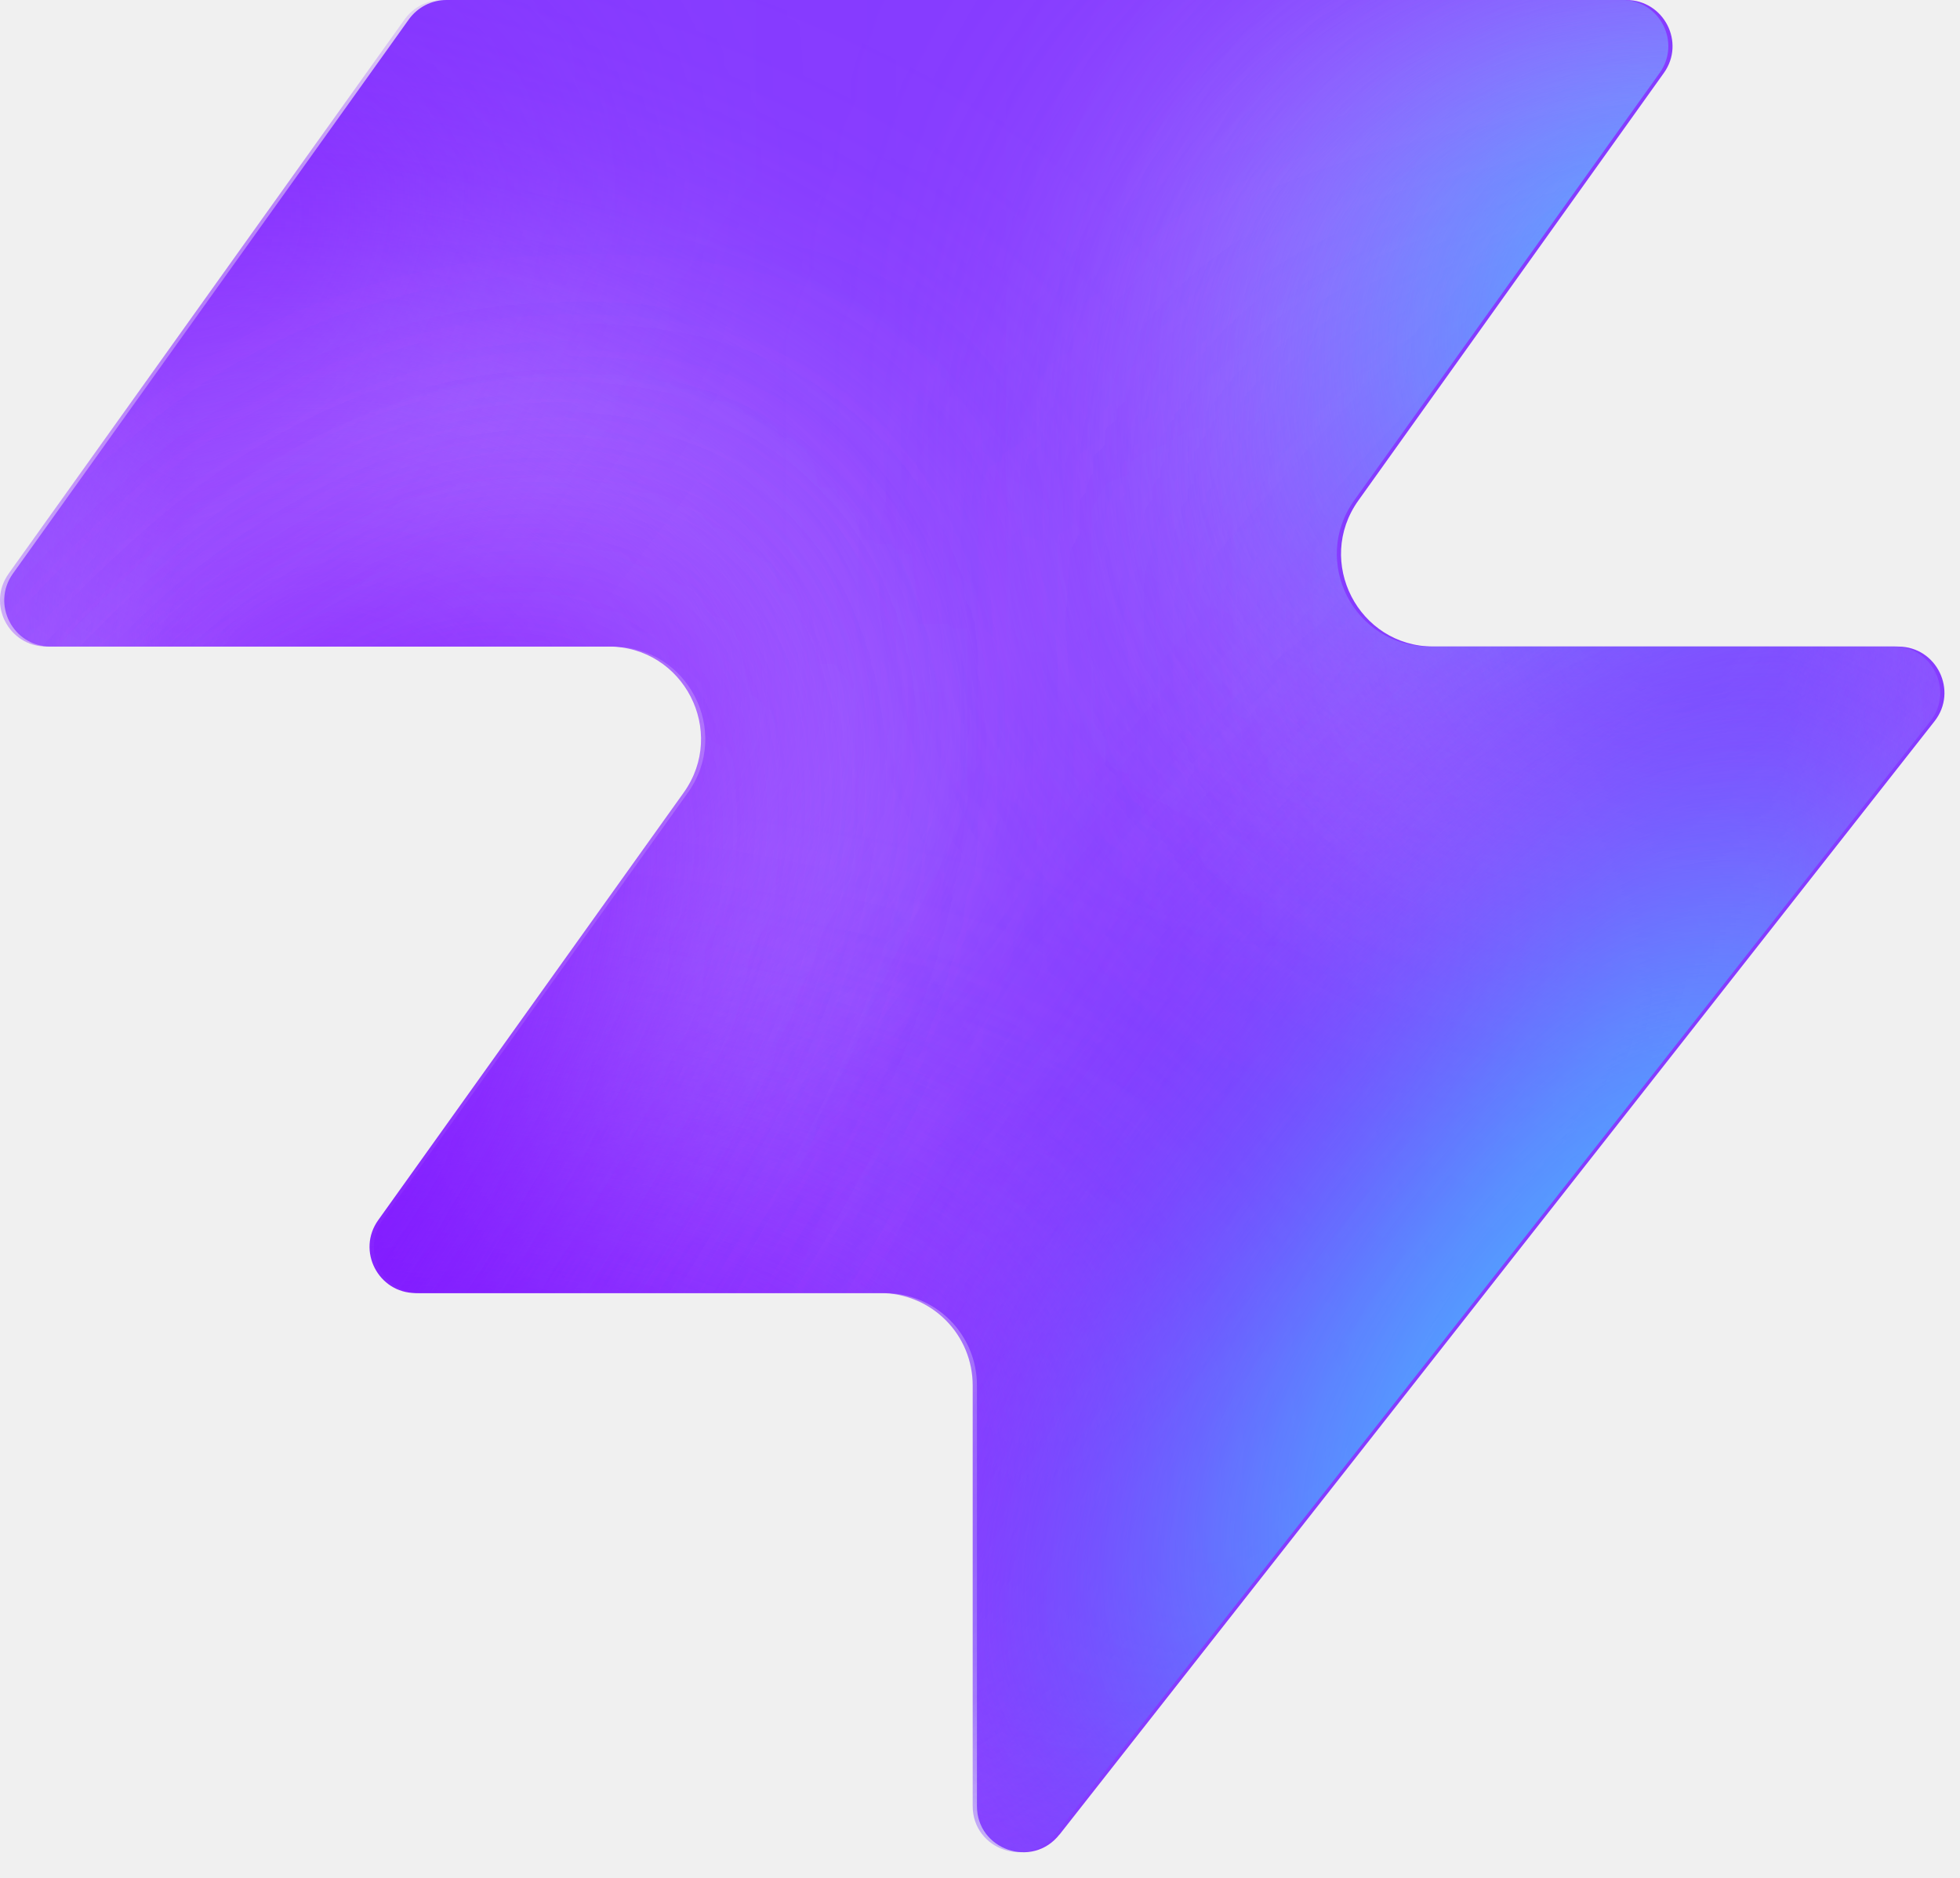
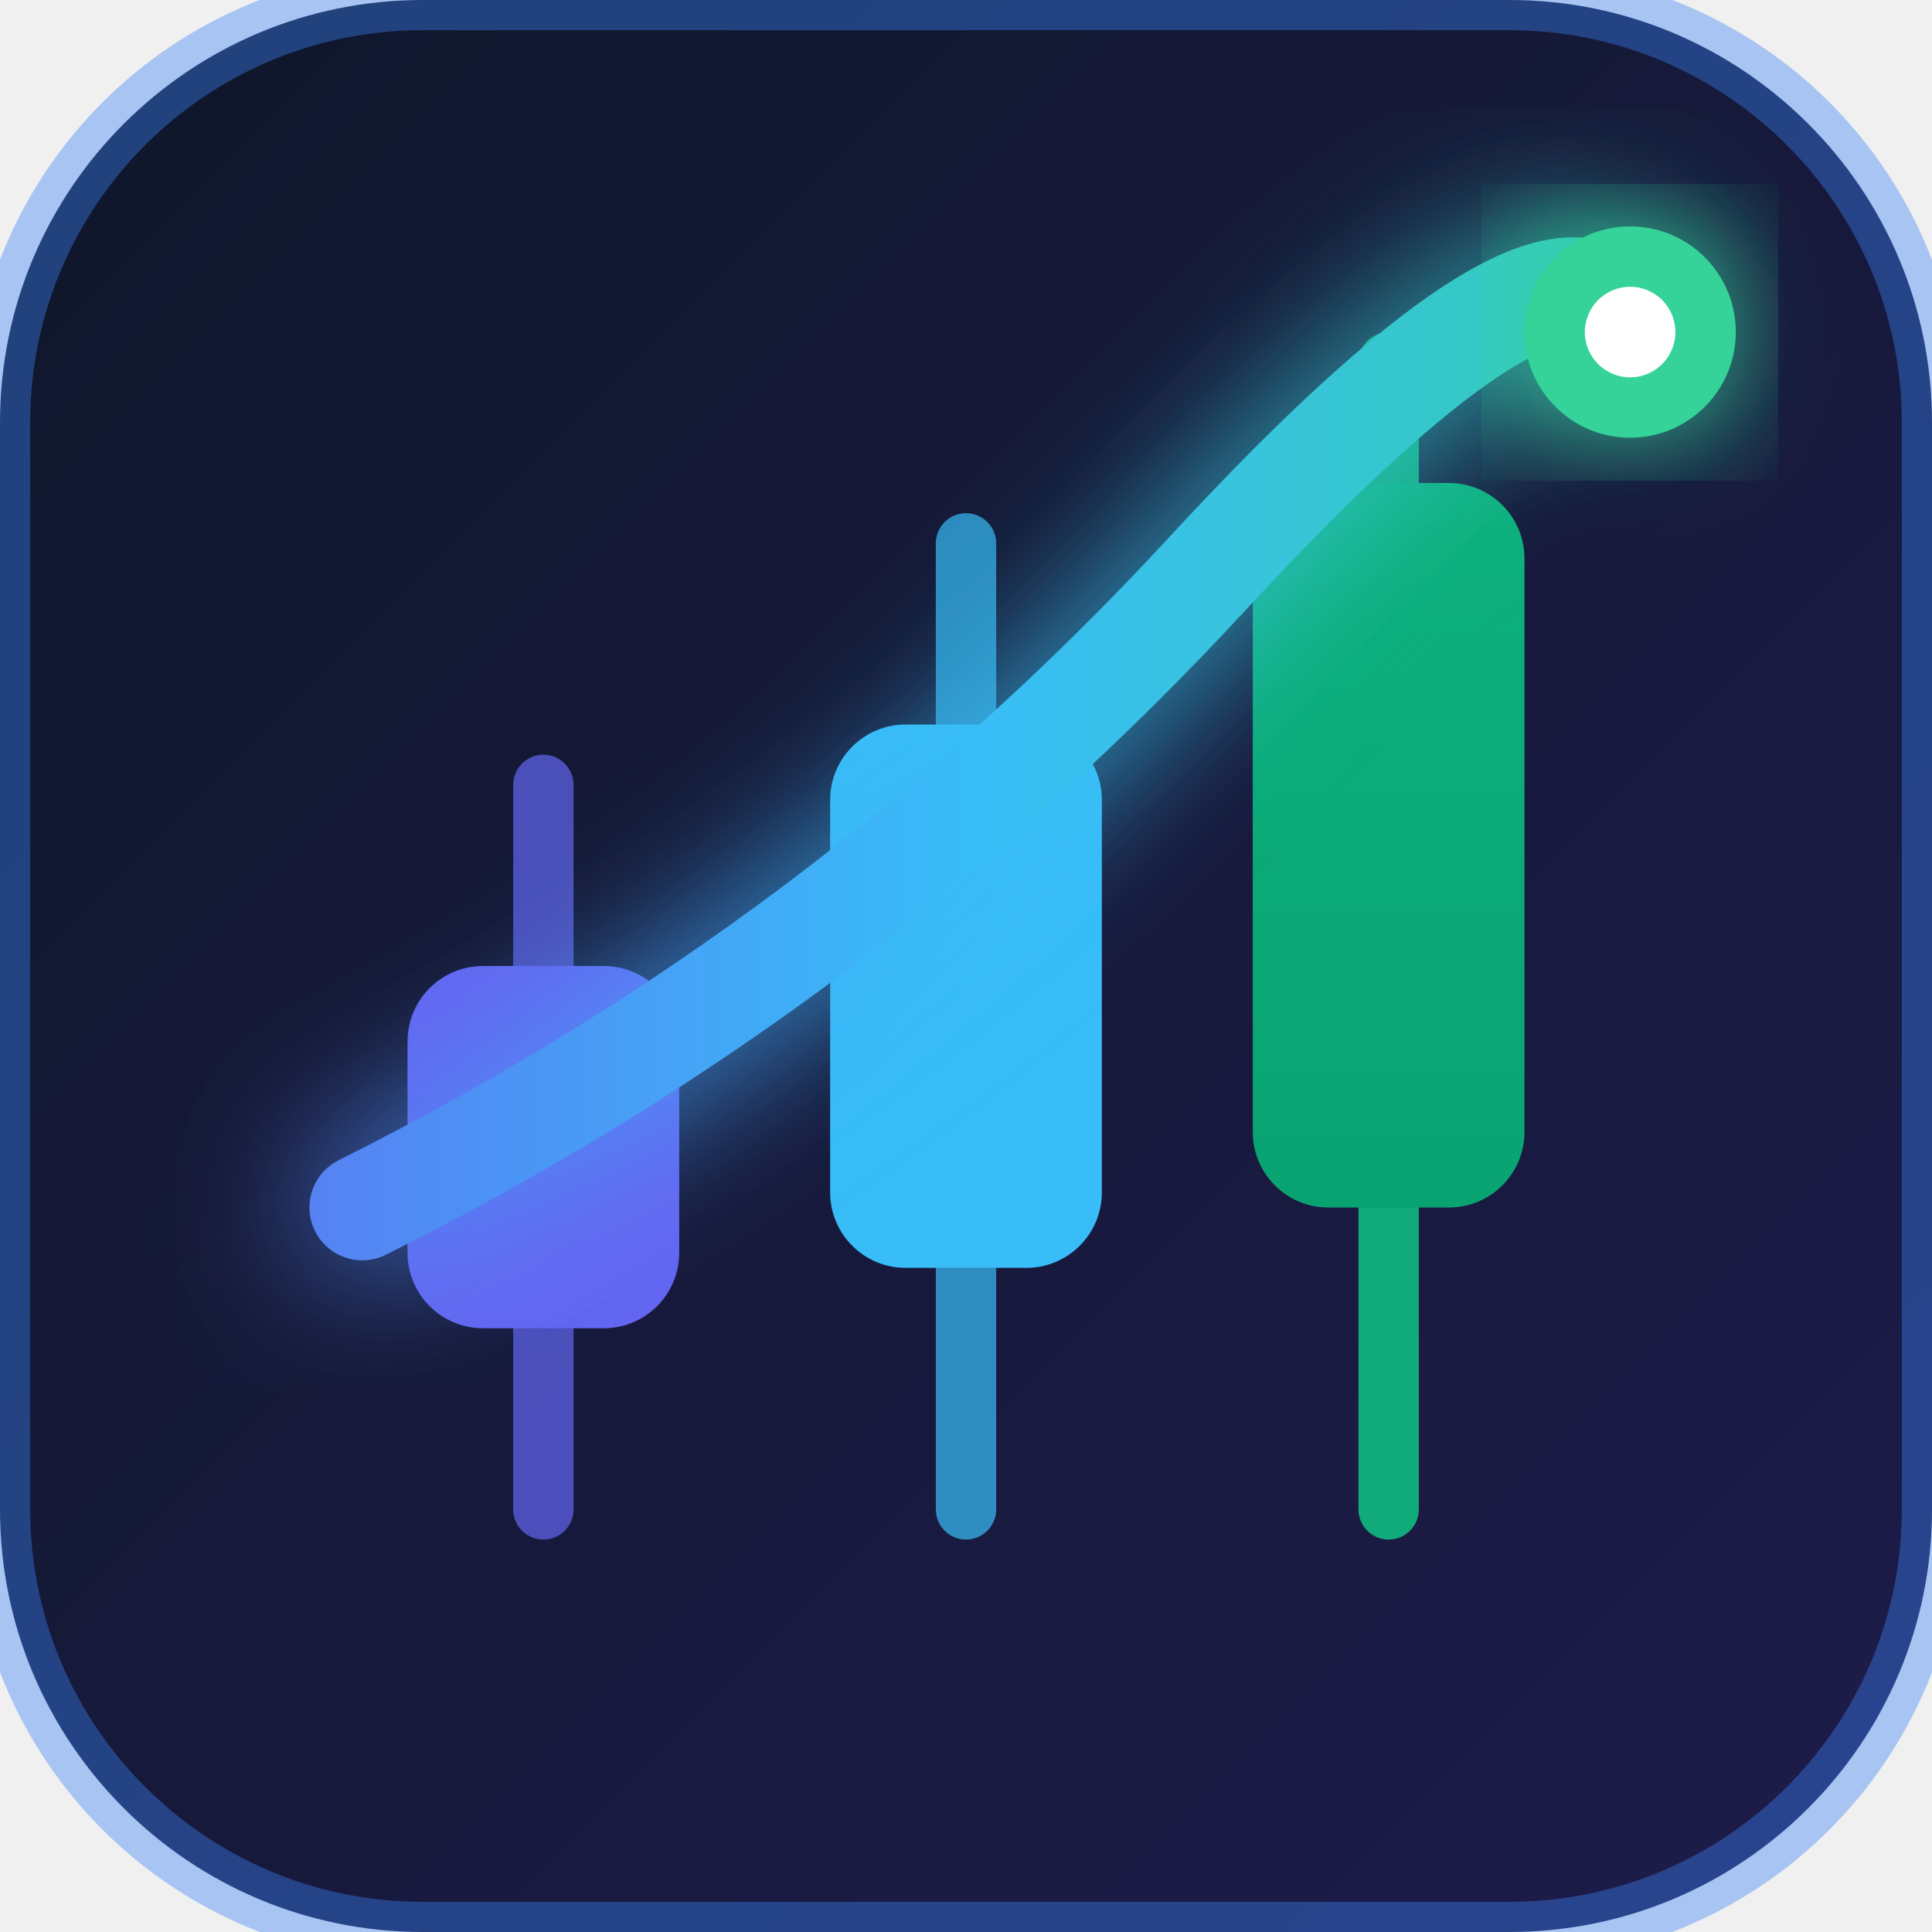
- <svg xmlns="http://www.w3.org/2000/svg" width="48" height="46" fill="none" viewBox="0 0 48 46">
-   <path fill="#863bff" d="M25.946 44.938c-.664.845-2.021.375-2.021-.698V33.937a2.26 2.26 0 0 0-2.262-2.262H10.287c-.92 0-1.456-1.04-.92-1.788l7.48-10.471c1.07-1.497 0-3.578-1.842-3.578H1.237c-.92 0-1.456-1.04-.92-1.788L10.013.474c.214-.297.556-.474.92-.474h28.894c.92 0 1.456 1.04.92 1.788l-7.48 10.471c-1.07 1.498 0 3.579 1.842 3.579h11.377c.943 0 1.473 1.088.89 1.83L25.947 44.94z" style="fill:#863bff;fill:color(display-p3 .525 .23 1);fill-opacity:1" />
-   <mask id="a" width="48" height="46" x="0" y="0" maskUnits="userSpaceOnUse" style="mask-type:alpha">
-     <path fill="#000" d="M25.842 44.938c-.664.844-2.021.375-2.021-.698V33.937a2.26 2.26 0 0 0-2.262-2.262H10.183c-.92 0-1.456-1.04-.92-1.788l7.48-10.471c1.07-1.498 0-3.579-1.842-3.579H1.133c-.92 0-1.456-1.04-.92-1.787L9.91.473c.214-.297.556-.474.92-.474h28.894c.92 0 1.456 1.04.92 1.788l-7.48 10.471c-1.07 1.498 0 3.578 1.842 3.578h11.377c.943 0 1.473 1.088.89 1.832L25.843 44.94z" style="fill:#000;fill-opacity:1" />
-   </mask>
-   <g mask="url(#a)">
-     <g filter="url(#b)">
-       <ellipse cx="5.508" cy="14.704" fill="#ede6ff" rx="5.508" ry="14.704" style="fill:#ede6ff;fill:color(display-p3 .927 .903 1);fill-opacity:1" transform="matrix(.00324 1 1 -.00324 -4.47 31.516)" />
-     </g>
-     <g filter="url(#c)">
-       <ellipse cx="10.399" cy="29.851" fill="#ede6ff" rx="10.399" ry="29.851" style="fill:#ede6ff;fill:color(display-p3 .927 .903 1);fill-opacity:1" transform="matrix(.00324 1 1 -.00324 -39.328 7.883)" />
-     </g>
-     <g filter="url(#d)">
-       <ellipse cx="5.508" cy="30.487" fill="#7e14ff" rx="5.508" ry="30.487" style="fill:#7e14ff;fill:color(display-p3 .492 .077 1);fill-opacity:1" transform="rotate(89.814 -25.913 -14.639)scale(1 -1)" />
-     </g>
-     <g filter="url(#e)">
-       <ellipse cx="5.508" cy="30.599" fill="#7e14ff" rx="5.508" ry="30.599" style="fill:#7e14ff;fill:color(display-p3 .492 .077 1);fill-opacity:1" transform="rotate(89.814 -32.644 -3.334)scale(1 -1)" />
-     </g>
-     <g filter="url(#f)">
-       <ellipse cx="5.508" cy="30.599" fill="#7e14ff" rx="5.508" ry="30.599" style="fill:#7e14ff;fill:color(display-p3 .492 .077 1);fill-opacity:1" transform="matrix(.00324 1 1 -.00324 -34.34 30.47)" />
-     </g>
-     <g filter="url(#g)">
-       <ellipse cx="14.072" cy="22.078" fill="#ede6ff" rx="14.072" ry="22.078" style="fill:#ede6ff;fill:color(display-p3 .927 .903 1);fill-opacity:1" transform="rotate(93.35 24.506 48.493)scale(-1 1)" />
-     </g>
-     <g filter="url(#h)">
-       <ellipse cx="3.47" cy="21.501" fill="#7e14ff" rx="3.47" ry="21.501" style="fill:#7e14ff;fill:color(display-p3 .492 .077 1);fill-opacity:1" transform="rotate(89.009 28.708 47.59)scale(-1 1)" />
-     </g>
-     <g filter="url(#i)">
-       <ellipse cx="3.47" cy="21.501" fill="#7e14ff" rx="3.47" ry="21.501" style="fill:#7e14ff;fill:color(display-p3 .492 .077 1);fill-opacity:1" transform="rotate(89.009 28.708 47.59)scale(-1 1)" />
-     </g>
-     <g filter="url(#j)">
-       <ellipse cx=".387" cy="8.972" fill="#7e14ff" rx="4.407" ry="29.108" style="fill:#7e14ff;fill:color(display-p3 .492 .077 1);fill-opacity:1" transform="rotate(39.51 .387 8.972)" />
-     </g>
-     <g filter="url(#k)">
-       <ellipse cx="47.523" cy="-6.092" fill="#7e14ff" rx="4.407" ry="29.108" style="fill:#7e14ff;fill:color(display-p3 .492 .077 1);fill-opacity:1" transform="rotate(37.892 47.523 -6.092)" />
-     </g>
-     <g filter="url(#l)">
-       <ellipse cx="41.412" cy="6.333" fill="#47bfff" rx="5.971" ry="9.665" style="fill:#47bfff;fill:color(display-p3 .28 .748 1);fill-opacity:1" transform="rotate(37.892 41.412 6.333)" />
-     </g>
-     <g filter="url(#m)">
-       <ellipse cx="-1.879" cy="38.332" fill="#7e14ff" rx="4.407" ry="29.108" style="fill:#7e14ff;fill:color(display-p3 .492 .077 1);fill-opacity:1" transform="rotate(37.892 -1.88 38.332)" />
-     </g>
-     <g filter="url(#n)">
-       <ellipse cx="-1.879" cy="38.332" fill="#7e14ff" rx="4.407" ry="29.108" style="fill:#7e14ff;fill:color(display-p3 .492 .077 1);fill-opacity:1" transform="rotate(37.892 -1.88 38.332)" />
-     </g>
-     <g filter="url(#o)">
-       <ellipse cx="35.651" cy="29.907" fill="#7e14ff" rx="4.407" ry="29.108" style="fill:#7e14ff;fill:color(display-p3 .492 .077 1);fill-opacity:1" transform="rotate(37.892 35.651 29.907)" />
-     </g>
-     <g filter="url(#p)">
-       <ellipse cx="38.418" cy="32.4" fill="#47bfff" rx="5.971" ry="15.297" style="fill:#47bfff;fill:color(display-p3 .28 .748 1);fill-opacity:1" transform="rotate(37.892 38.418 32.4)" />
-     </g>
-   </g>
+ <svg xmlns="http://www.w3.org/2000/svg" viewBox="0 0 64 64" fill="none">
  <defs>
-     <filter id="b" width="60.045" height="41.654" x="-19.77" y="16.149" color-interpolation-filters="sRGB" filterUnits="userSpaceOnUse">
-       <feFlood flood-opacity="0" result="BackgroundImageFix" />
-       <feBlend in="SourceGraphic" in2="BackgroundImageFix" result="shape" />
-       <feGaussianBlur result="effect1_foregroundBlur_2002_17158" stdDeviation="7.659" />
-     </filter>
-     <filter id="c" width="90.34" height="51.437" x="-54.613" y="-7.533" color-interpolation-filters="sRGB" filterUnits="userSpaceOnUse">
-       <feFlood flood-opacity="0" result="BackgroundImageFix" />
-       <feBlend in="SourceGraphic" in2="BackgroundImageFix" result="shape" />
-       <feGaussianBlur result="effect1_foregroundBlur_2002_17158" stdDeviation="7.659" />
-     </filter>
-     <filter id="d" width="79.355" height="29.4" x="-49.64" y="2.03" color-interpolation-filters="sRGB" filterUnits="userSpaceOnUse">
-       <feFlood flood-opacity="0" result="BackgroundImageFix" />
-       <feBlend in="SourceGraphic" in2="BackgroundImageFix" result="shape" />
-       <feGaussianBlur result="effect1_foregroundBlur_2002_17158" stdDeviation="4.596" />
-     </filter>
-     <filter id="e" width="79.579" height="29.4" x="-45.045" y="20.029" color-interpolation-filters="sRGB" filterUnits="userSpaceOnUse">
-       <feFlood flood-opacity="0" result="BackgroundImageFix" />
-       <feBlend in="SourceGraphic" in2="BackgroundImageFix" result="shape" />
-       <feGaussianBlur result="effect1_foregroundBlur_2002_17158" stdDeviation="4.596" />
-     </filter>
-     <filter id="f" width="79.579" height="29.4" x="-43.513" y="21.178" color-interpolation-filters="sRGB" filterUnits="userSpaceOnUse">
-       <feFlood flood-opacity="0" result="BackgroundImageFix" />
-       <feBlend in="SourceGraphic" in2="BackgroundImageFix" result="shape" />
-       <feGaussianBlur result="effect1_foregroundBlur_2002_17158" stdDeviation="4.596" />
-     </filter>
-     <filter id="g" width="74.749" height="58.852" x="15.756" y="-17.901" color-interpolation-filters="sRGB" filterUnits="userSpaceOnUse">
-       <feFlood flood-opacity="0" result="BackgroundImageFix" />
-       <feBlend in="SourceGraphic" in2="BackgroundImageFix" result="shape" />
-       <feGaussianBlur result="effect1_foregroundBlur_2002_17158" stdDeviation="7.659" />
-     </filter>
-     <filter id="h" width="61.377" height="25.362" x="23.548" y="2.284" color-interpolation-filters="sRGB" filterUnits="userSpaceOnUse">
-       <feFlood flood-opacity="0" result="BackgroundImageFix" />
-       <feBlend in="SourceGraphic" in2="BackgroundImageFix" result="shape" />
-       <feGaussianBlur result="effect1_foregroundBlur_2002_17158" stdDeviation="4.596" />
-     </filter>
-     <filter id="i" width="61.377" height="25.362" x="23.548" y="2.284" color-interpolation-filters="sRGB" filterUnits="userSpaceOnUse">
-       <feFlood flood-opacity="0" result="BackgroundImageFix" />
-       <feBlend in="SourceGraphic" in2="BackgroundImageFix" result="shape" />
-       <feGaussianBlur result="effect1_foregroundBlur_2002_17158" stdDeviation="4.596" />
-     </filter>
-     <filter id="j" width="56.045" height="63.649" x="-27.636" y="-22.853" color-interpolation-filters="sRGB" filterUnits="userSpaceOnUse">
-       <feFlood flood-opacity="0" result="BackgroundImageFix" />
-       <feBlend in="SourceGraphic" in2="BackgroundImageFix" result="shape" />
-       <feGaussianBlur result="effect1_foregroundBlur_2002_17158" stdDeviation="4.596" />
-     </filter>
-     <filter id="k" width="54.814" height="64.646" x="20.116" y="-38.415" color-interpolation-filters="sRGB" filterUnits="userSpaceOnUse">
-       <feFlood flood-opacity="0" result="BackgroundImageFix" />
-       <feBlend in="SourceGraphic" in2="BackgroundImageFix" result="shape" />
-       <feGaussianBlur result="effect1_foregroundBlur_2002_17158" stdDeviation="4.596" />
-     </filter>
-     <filter id="l" width="33.541" height="35.313" x="24.641" y="-11.323" color-interpolation-filters="sRGB" filterUnits="userSpaceOnUse">
-       <feFlood flood-opacity="0" result="BackgroundImageFix" />
-       <feBlend in="SourceGraphic" in2="BackgroundImageFix" result="shape" />
-       <feGaussianBlur result="effect1_foregroundBlur_2002_17158" stdDeviation="4.596" />
-     </filter>
-     <filter id="m" width="54.814" height="64.646" x="-29.286" y="6.009" color-interpolation-filters="sRGB" filterUnits="userSpaceOnUse">
-       <feFlood flood-opacity="0" result="BackgroundImageFix" />
-       <feBlend in="SourceGraphic" in2="BackgroundImageFix" result="shape" />
-       <feGaussianBlur result="effect1_foregroundBlur_2002_17158" stdDeviation="4.596" />
-     </filter>
-     <filter id="n" width="54.814" height="64.646" x="-29.286" y="6.009" color-interpolation-filters="sRGB" filterUnits="userSpaceOnUse">
-       <feFlood flood-opacity="0" result="BackgroundImageFix" />
-       <feBlend in="SourceGraphic" in2="BackgroundImageFix" result="shape" />
-       <feGaussianBlur result="effect1_foregroundBlur_2002_17158" stdDeviation="4.596" />
-     </filter>
-     <filter id="o" width="54.814" height="64.646" x="8.244" y="-2.416" color-interpolation-filters="sRGB" filterUnits="userSpaceOnUse">
-       <feFlood flood-opacity="0" result="BackgroundImageFix" />
-       <feBlend in="SourceGraphic" in2="BackgroundImageFix" result="shape" />
-       <feGaussianBlur result="effect1_foregroundBlur_2002_17158" stdDeviation="4.596" />
-     </filter>
-     <filter id="p" width="39.409" height="43.623" x="18.713" y="10.588" color-interpolation-filters="sRGB" filterUnits="userSpaceOnUse">
-       <feFlood flood-opacity="0" result="BackgroundImageFix" />
-       <feBlend in="SourceGraphic" in2="BackgroundImageFix" result="shape" />
-       <feGaussianBlur result="effect1_foregroundBlur_2002_17158" stdDeviation="4.596" />
+     <linearGradient id="bseBg" x1="0" y1="0" x2="64" y2="64" gradientUnits="userSpaceOnUse">
+       <stop offset="0%" stop-color="#0f172a" />
+       <stop offset="100%" stop-color="#1e1b4b" />
+     </linearGradient>
+     <linearGradient id="bullGrad" x1="0" y1="64" x2="0" y2="0" gradientUnits="userSpaceOnUse">
+       <stop offset="0%" stop-color="#059669" />
+       <stop offset="100%" stop-color="#10b981" />
+     </linearGradient>
+     <linearGradient id="lineGrad" x1="0" y1="0" x2="64" y2="0" gradientUnits="userSpaceOnUse">
+       <stop offset="0%" stop-color="#6366f1" />
+       <stop offset="50%" stop-color="#38bdf8" />
+       <stop offset="100%" stop-color="#34d399" />
+     </linearGradient>
+     <filter id="glow" x="-20%" y="-20%" width="140%" height="140%">
+       <feGaussianBlur stdDeviation="2.5" result="blur" />
+       <feComposite in="SourceGraphic" in2="blur" operator="over" />
    </filter>
  </defs>
+   <rect width="64" height="64" rx="14" fill="url(#bseBg)" stroke="#3b82f6" stroke-width="2" stroke-opacity="0.4" />
+   <line x1="18" y1="26" x2="18" y2="50" stroke="#6366f1" stroke-width="2" stroke-linecap="round" opacity="0.7" />
+   <line x1="32" y1="18" x2="32" y2="50" stroke="#38bdf8" stroke-width="2" stroke-linecap="round" opacity="0.7" />
+   <line x1="46" y1="12" x2="46" y2="50" stroke="#10b981" stroke-width="2" stroke-linecap="round" opacity="0.9" />
+   <rect x="13.5" y="32" width="9" height="12" rx="2.5" fill="#6366f1" />
+   <rect x="27.5" y="24" width="9" height="18" rx="2.5" fill="#38bdf8" />
+   <rect x="41.5" y="16" width="9" height="24" rx="2.5" fill="url(#bullGrad)" />
+   <path d="M 12 40 Q 28 32 40 19 T 54 11" fill="none" stroke="url(#lineGrad)" stroke-width="3.5" stroke-linecap="round" filter="url(#glow)" />
+   <circle cx="54" cy="11" r="3.5" fill="#34d399" filter="url(#glow)" />
+   <circle cx="54" cy="11" r="1.5" fill="#ffffff" />
</svg>
